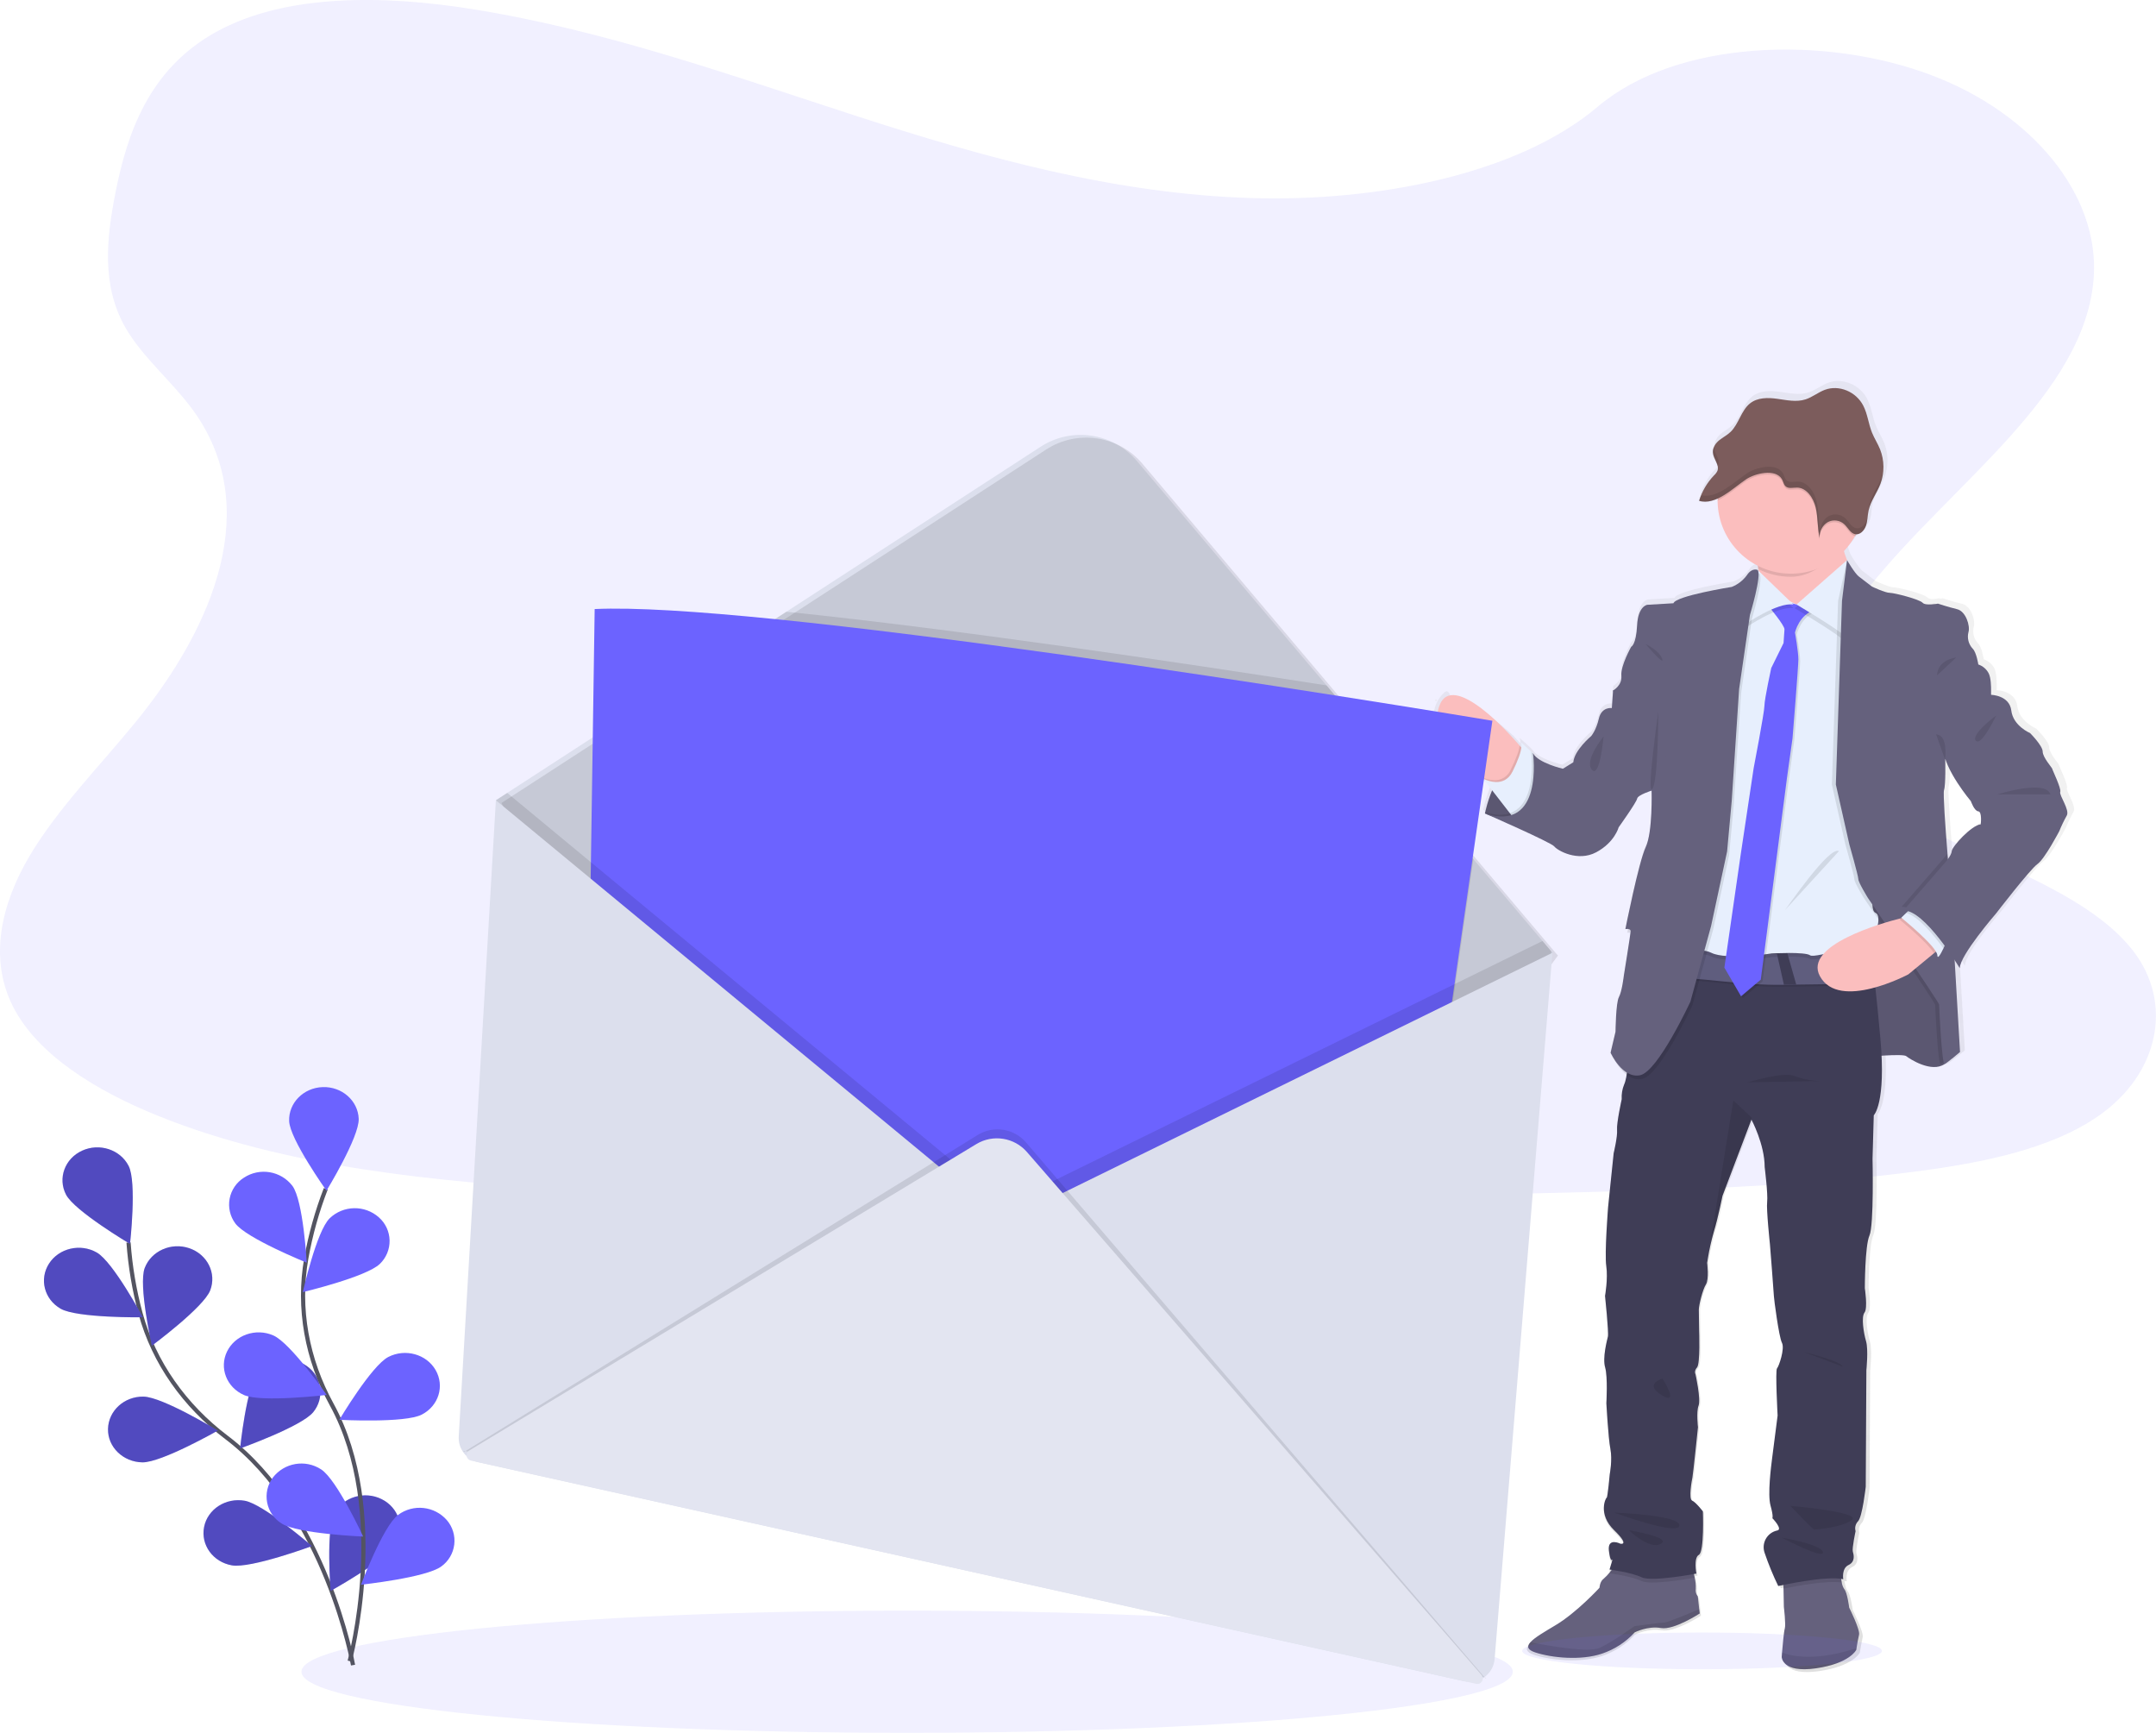
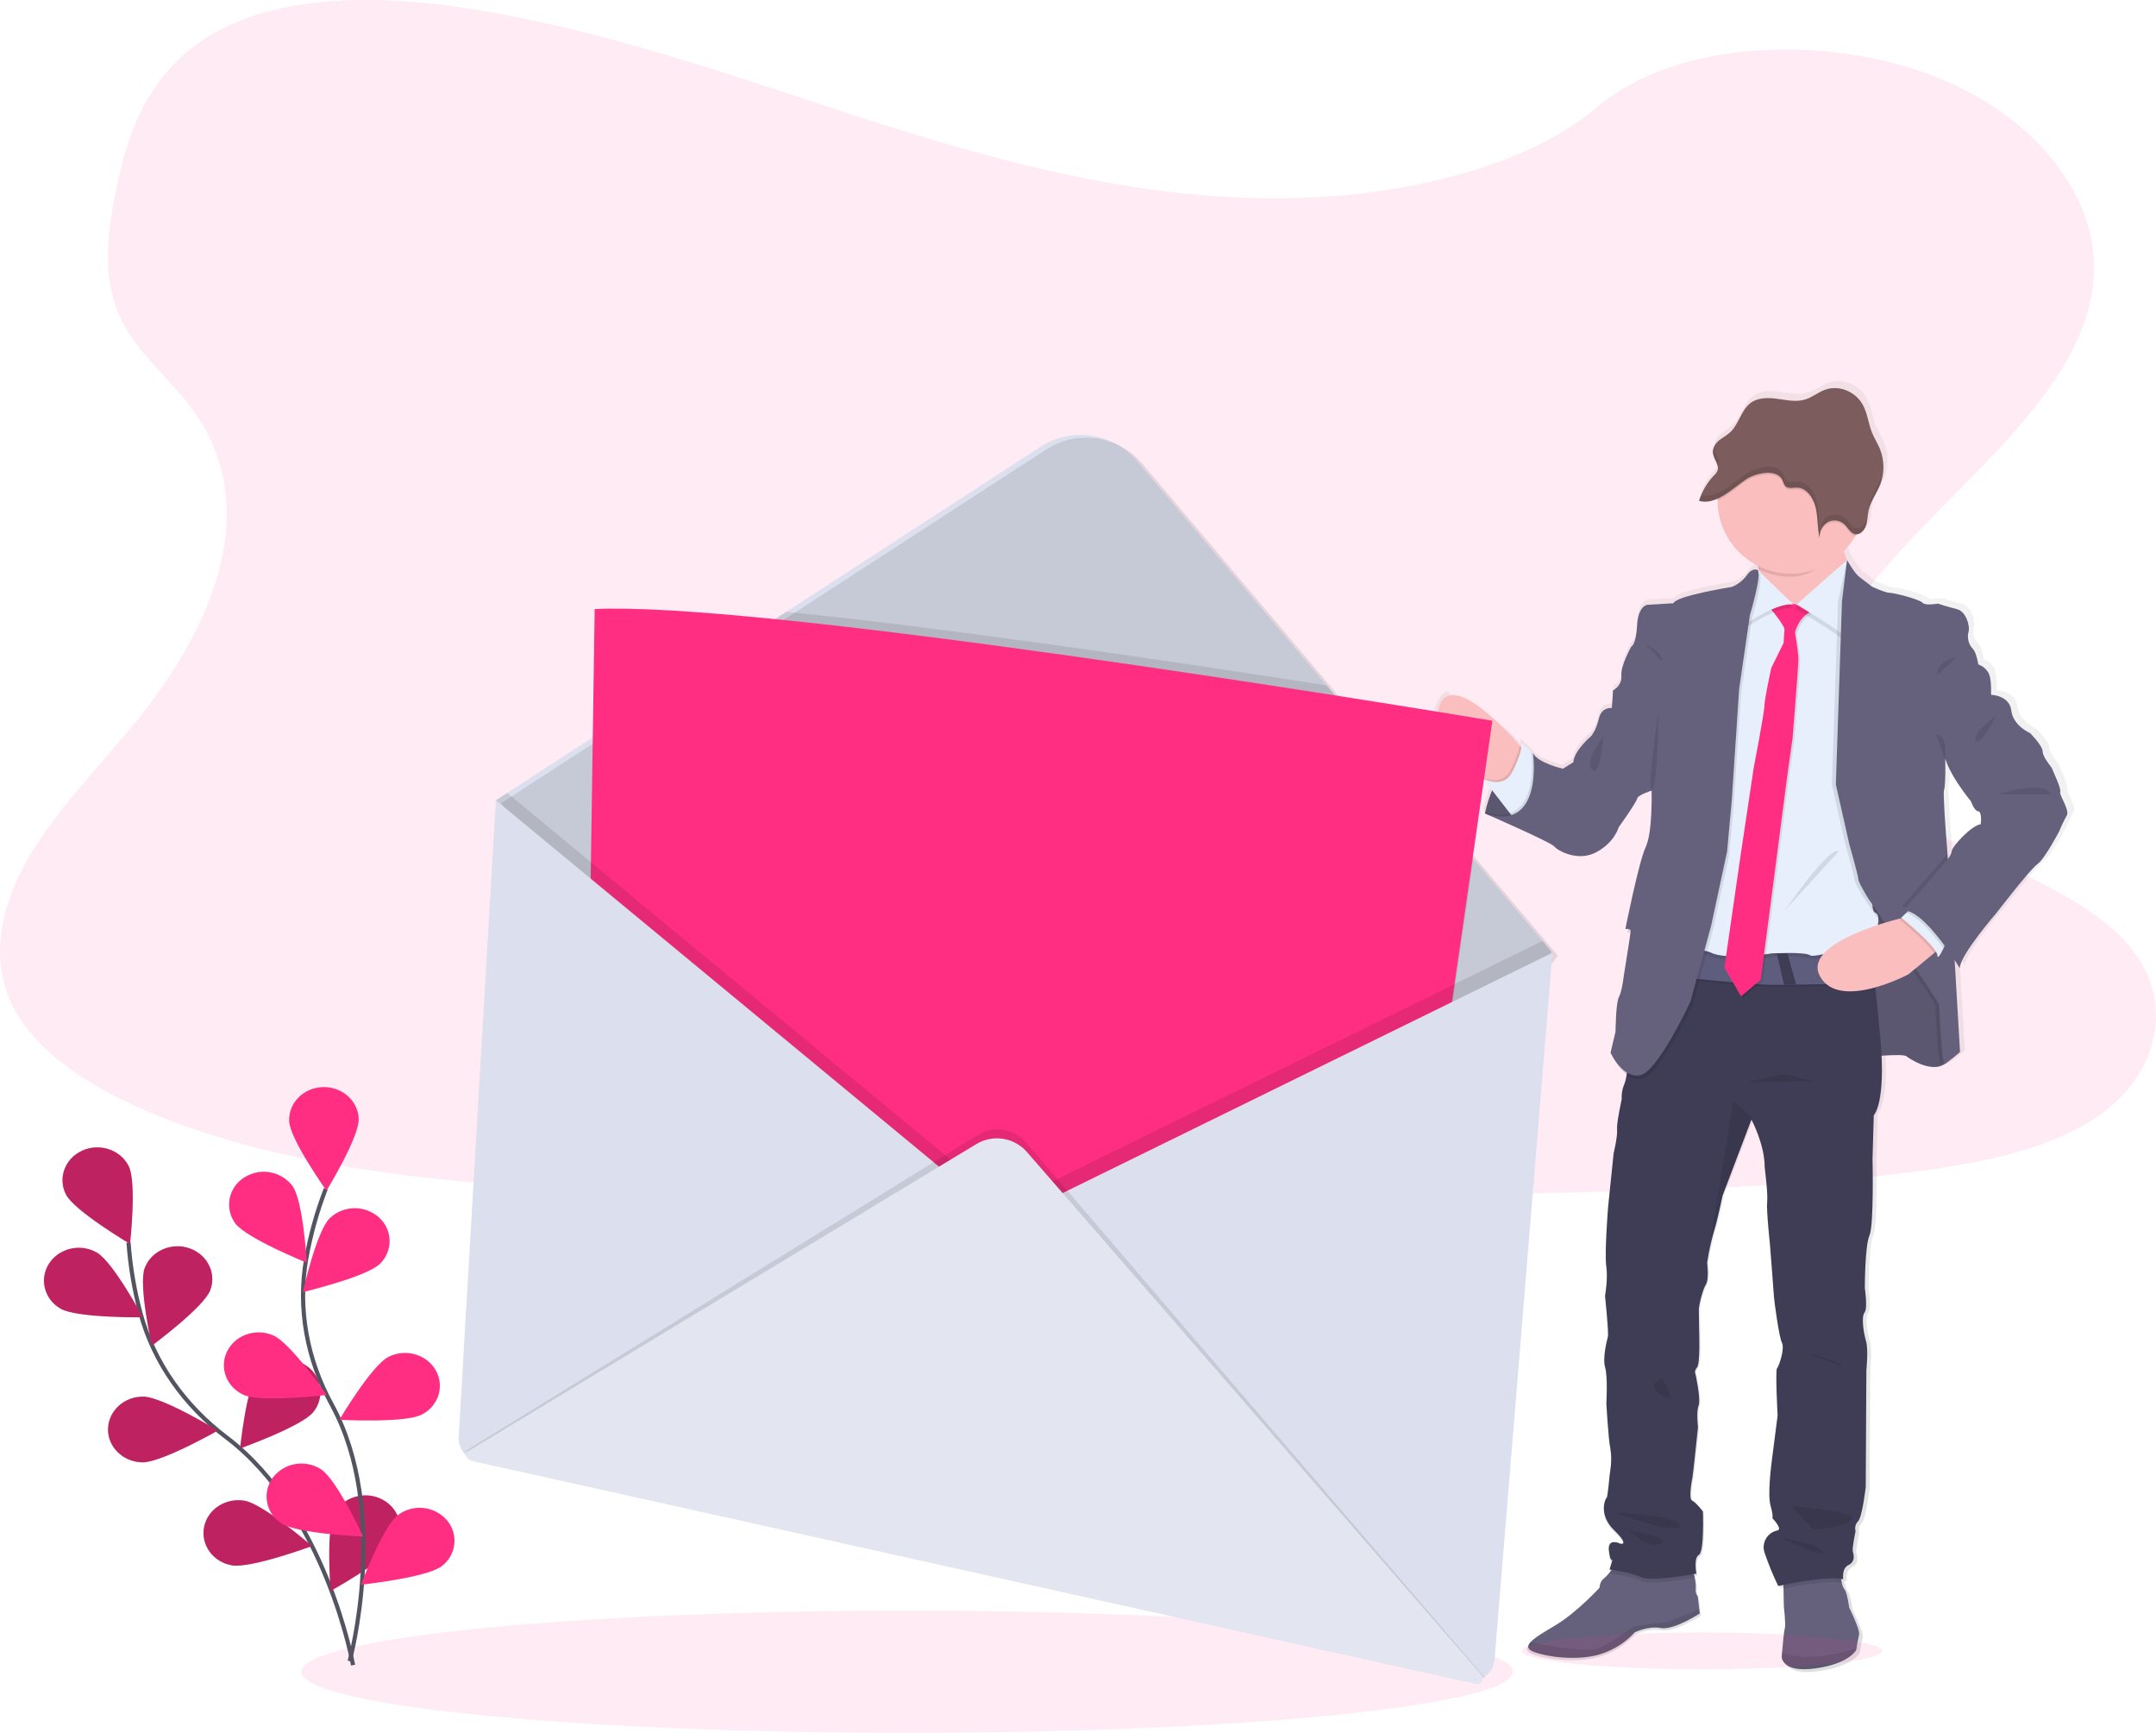
<svg xmlns="http://www.w3.org/2000/svg" id="94c1f45f-2d92-458e-bbfe-f6c69da92e14" data-name="Layer 1" width="1034.95" height="831.61" viewBox="0 0 1034.95 831.61">
  <defs>
    <linearGradient id="eb1b6581-0e6c-46f0-8ed9-49203ffc7122" x1="924.49" y1="836.62" x2="924.49" y2="217.05" gradientUnits="userSpaceOnUse">
      <stop offset="0" stop-color="gray" stop-opacity="0.25" />
      <stop offset="0.54" stop-color="gray" stop-opacity="0.12" />
      <stop offset="1" stop-color="gray" stop-opacity="0.1" />
    </linearGradient>
  </defs>
-   <path d="M683.84,129.27C617.49,127.36,554.3,109.52,494,90S373.84,48.89,309.08,38.55c-41.65-6.65-89.28-7.59-122.84,11C153.94,67.44,143.51,98.33,137.9,127c-4.23,21.56-6.71,44.26,4.86,64.44,8,14,22.29,25.79,32.15,39.21,34.3,46.71,10.06,104.3-27.12,149.9-17.44,21.39-37.67,41.8-51.13,64.57S77,494,88.75,517.2c11.67,23,39.48,40.31,69.61,52.48,61.19,24.7,133.3,31.77,203.61,35.78,155.64,8.86,312.12,5,468.18,1.18,57.75-1.42,115.76-2.86,172.58-10.3,31.55-4.13,64.12-10.68,87-26.5,29.08-20.08,36.28-54.09,16.8-79.27-32.68-42.24-123-52.73-145.89-98.06-12.58-24.95.34-52.75,18.61-75.89,39.2-49.64,104.91-93.19,108.37-149.93,2.37-39-29.21-78-78.05-96.44-51.19-19.33-122.18-16.9-160,15.1C810.76,118.29,742.42,131,683.84,129.27Z" transform="translate(-82.53 -34.2)" fill="#6c63ff" opacity="0.1" />
-   <ellipse cx="435.45" cy="802.29" rx="290.75" ry="29.32" fill="#6c63ff" opacity="0.1" />
+   <path d="M683.84,129.27C617.49,127.36,554.3,109.52,494,90S373.84,48.89,309.08,38.55c-41.65-6.65-89.28-7.59-122.84,11C153.94,67.44,143.51,98.33,137.9,127c-4.23,21.56-6.71,44.26,4.86,64.44,8,14,22.29,25.79,32.15,39.21,34.3,46.71,10.06,104.3-27.12,149.9-17.44,21.39-37.67,41.8-51.13,64.57S77,494,88.75,517.2c11.67,23,39.48,40.31,69.61,52.48,61.19,24.7,133.3,31.77,203.61,35.78,155.64,8.86,312.12,5,468.18,1.18,57.75-1.42,115.76-2.86,172.58-10.3,31.55-4.13,64.12-10.68,87-26.5,29.08-20.08,36.28-54.09,16.8-79.27-32.68-42.24-123-52.73-145.89-98.06-12.58-24.95.34-52.75,18.61-75.89,39.2-49.64,104.91-93.19,108.37-149.93,2.37-39-29.21-78-78.05-96.44-51.19-19.33-122.18-16.9-160,15.1C810.76,118.29,742.42,131,683.84,129.27Z" transform="translate(-82.53 -34.2)" fill="#ff2e82" opacity="0.1" />
+   <ellipse cx="435.45" cy="802.29" rx="290.75" ry="29.32" fill="#ff2e82" opacity="0.1" />
  <path d="M252,833.31S239.1,760.22,191.22,724c-20.09-15.2-34.79-35.87-41.21-59.41a179.25,179.25,0,0,1-5.78-34.1" transform="translate(-82.53 -34.2)" fill="none" stroke="#535461" stroke-miterlimit="10" stroke-width="2" />
-   <path d="M114.21,607.49c4,7.83,30.73,23.68,30.73,23.68s3.36-29.61-.67-37.45-14-11.11-22.32-7.31S110.18,599.65,114.21,607.49Z" transform="translate(-82.53 -34.2)" fill="#6c63ff" />
-   <path d="M111.66,662.28c7.9,4.51,39.44,4.11,39.44,4.11S136.87,639.81,129,635.3s-18.16-2.13-22.94,5.32S103.77,657.77,111.66,662.28Z" transform="translate(-82.53 -34.2)" fill="#6c63ff" />
-   <path d="M150.87,736c9.22.13,36.23-15.25,36.23-15.25s-26.49-16.16-35.72-16.3-16.82,6.82-17,15.53S141.64,735.84,150.87,736Z" transform="translate(-82.53 -34.2)" fill="#6c63ff" />
-   <path d="M193.83,785.43c9.06,1.61,38.44-9.25,38.44-9.25S209.05,756,200,754.42s-17.8,4-19.5,12.6S184.76,783.83,193.83,785.43Z" transform="translate(-82.53 -34.2)" fill="#6c63ff" />
-   <path d="M183.44,653.45c-3.15,8.19-28,26.55-28,26.55s-6.58-29.12-3.43-37.31,12.74-12.42,21.41-9.45S186.59,645.27,183.44,653.45Z" transform="translate(-82.53 -34.2)" fill="#6c63ff" />
-   <path d="M232.91,711.89c-5.6,6.93-35.12,17.43-35.12,17.43s3-29.65,8.56-36.57a17.38,17.38,0,0,1,23.42-3A15.2,15.2,0,0,1,232.91,711.89Z" transform="translate(-82.53 -34.2)" fill="#6c63ff" />
-   <path d="M272.73,774.92c-4.28,7.72-31.49,22.78-31.49,22.78s-2.39-29.69,1.89-37.41,14.37-10.7,22.55-6.66S277,767.2,272.73,774.92Z" transform="translate(-82.53 -34.2)" fill="#6c63ff" />
+   <path d="M114.21,607.49c4,7.83,30.73,23.68,30.73,23.68s3.36-29.61-.67-37.45-14-11.11-22.32-7.31S110.18,599.65,114.21,607.49Z" transform="translate(-82.53 -34.2)" fill="#ff2e82" />
+   <path d="M111.66,662.28c7.9,4.51,39.44,4.11,39.44,4.11S136.87,639.81,129,635.3s-18.16-2.13-22.94,5.32S103.77,657.77,111.66,662.28Z" transform="translate(-82.53 -34.2)" fill="#ff2e82" />
+   <path d="M150.87,736c9.22.13,36.23-15.25,36.23-15.25s-26.49-16.16-35.72-16.3-16.82,6.82-17,15.53S141.64,735.84,150.87,736Z" transform="translate(-82.53 -34.2)" fill="#ff2e82" />
+   <path d="M193.83,785.43c9.06,1.61,38.44-9.25,38.44-9.25S209.05,756,200,754.42s-17.8,4-19.5,12.6S184.76,783.83,193.83,785.43Z" transform="translate(-82.53 -34.2)" fill="#ff2e82" />
+   <path d="M183.44,653.45c-3.15,8.19-28,26.55-28,26.55s-6.58-29.12-3.43-37.31,12.74-12.42,21.41-9.45S186.59,645.27,183.44,653.45Z" transform="translate(-82.53 -34.2)" fill="#ff2e82" />
+   <path d="M232.91,711.89c-5.6,6.93-35.12,17.43-35.12,17.43s3-29.65,8.56-36.57a17.38,17.38,0,0,1,23.42-3A15.2,15.2,0,0,1,232.91,711.89Z" transform="translate(-82.53 -34.2)" fill="#ff2e82" />
+   <path d="M272.73,774.92c-4.28,7.72-31.49,22.78-31.49,22.78s-2.39-29.69,1.89-37.41,14.37-10.7,22.55-6.66S277,767.2,272.73,774.92Z" transform="translate(-82.53 -34.2)" fill="#ff2e82" />
  <path d="M114.21,607.49c4,7.83,30.73,23.68,30.73,23.68s3.36-29.61-.67-37.45-14-11.11-22.32-7.31S110.18,599.65,114.21,607.49Z" transform="translate(-82.53 -34.2)" opacity="0.25" />
  <path d="M111.66,662.28c7.9,4.51,39.44,4.11,39.44,4.11S136.87,639.81,129,635.3s-18.16-2.13-22.94,5.32S103.77,657.77,111.66,662.28Z" transform="translate(-82.53 -34.2)" opacity="0.25" />
  <path d="M150.87,736c9.22.13,36.23-15.25,36.23-15.25s-26.49-16.16-35.72-16.3-16.82,6.82-17,15.53S141.64,735.84,150.87,736Z" transform="translate(-82.53 -34.2)" opacity="0.25" />
  <path d="M193.83,785.43c9.06,1.61,38.44-9.25,38.44-9.25S209.05,756,200,754.42s-17.8,4-19.5,12.6S184.76,783.83,193.83,785.43Z" transform="translate(-82.53 -34.2)" opacity="0.25" />
  <path d="M183.44,653.45c-3.15,8.19-28,26.55-28,26.55s-6.58-29.12-3.43-37.31,12.74-12.42,21.41-9.45S186.59,645.27,183.44,653.45Z" transform="translate(-82.53 -34.2)" opacity="0.25" />
  <path d="M232.91,711.89c-5.6,6.93-35.12,17.43-35.12,17.43s3-29.65,8.56-36.57a17.38,17.38,0,0,1,23.42-3A15.2,15.2,0,0,1,232.91,711.89Z" transform="translate(-82.53 -34.2)" opacity="0.25" />
  <path d="M272.73,774.92c-4.28,7.72-31.49,22.78-31.49,22.78s-2.39-29.69,1.89-37.41,14.37-10.7,22.55-6.66S277,767.2,272.73,774.92Z" transform="translate(-82.53 -34.2)" opacity="0.25" />
  <path d="M250.38,831.39s19.57-71.76-8.65-123.2c-11.84-21.58-16.41-46.1-12.17-70.08a180,180,0,0,1,9.35-33.38" transform="translate(-82.53 -34.2)" fill="none" stroke="#535461" stroke-miterlimit="10" stroke-width="2" />
-   <path d="M221.33,572.22c.32,8.7,17.93,33.41,17.93,33.41s15.78-25.79,15.46-34.5-8.05-15.52-17.27-15.22S221,563.51,221.33,572.22Z" transform="translate(-82.53 -34.2)" fill="#6c63ff" />
-   <path d="M195.49,621.34c5.28,7.14,34.28,18.84,34.28,18.84s-1.6-29.74-6.88-36.89a17.35,17.35,0,0,0-23.26-3.91A15.23,15.23,0,0,0,195.49,621.34Z" transform="translate(-82.53 -34.2)" fill="#6c63ff" />
-   <path d="M199.69,703.71c8.38,3.65,39.68-.07,39.68-.07s-17.29-24.92-25.67-28.57-18.3-.2-22.17,7.71S191.32,700.06,199.69,703.71Z" transform="translate(-82.53 -34.2)" fill="#6c63ff" />
-   <path d="M217.74,765.36c7.61,4.94,39.12,6.25,39.12,6.25s-12.58-27.31-20.18-32.24a17.33,17.33,0,0,0-23.23,4A15.23,15.23,0,0,0,217.74,765.36Z" transform="translate(-82.53 -34.2)" fill="#6c63ff" />
-   <path d="M264.9,640.73c-6.4,6.28-37,13.57-37,13.57s6.49-29.15,12.88-35.43a17.42,17.42,0,0,1,23.63-.44A15.16,15.16,0,0,1,264.9,640.73Z" transform="translate(-82.53 -34.2)" fill="#6c63ff" />
-   <path d="M285,713.08c-8.09,4.19-39.58,2.5-39.58,2.5s15.43-26,23.52-30.16,18.25-1.39,22.68,6.25S293.13,708.89,285,713.08Z" transform="translate(-82.53 -34.2)" fill="#6c63ff" />
-   <path d="M294.39,785.94c-7.23,5.42-38.57,8.78-38.57,8.78s10.56-28.07,17.79-33.49a17.38,17.38,0,0,1,23.47,2.55A15.19,15.19,0,0,1,294.39,785.94Z" transform="translate(-82.53 -34.2)" fill="#6c63ff" />
+   <path d="M221.33,572.22c.32,8.7,17.93,33.41,17.93,33.41s15.78-25.79,15.46-34.5-8.05-15.52-17.27-15.22S221,563.51,221.33,572.22Z" transform="translate(-82.53 -34.2)" fill="#ff2e82" />
+   <path d="M195.49,621.34c5.28,7.14,34.28,18.84,34.28,18.84s-1.6-29.74-6.88-36.89a17.35,17.35,0,0,0-23.26-3.91A15.23,15.23,0,0,0,195.49,621.34Z" transform="translate(-82.53 -34.2)" fill="#ff2e82" />
+   <path d="M199.69,703.71c8.38,3.65,39.68-.07,39.68-.07s-17.29-24.92-25.67-28.57-18.3-.2-22.17,7.71S191.32,700.06,199.69,703.71Z" transform="translate(-82.53 -34.2)" fill="#ff2e82" />
+   <path d="M217.74,765.36c7.61,4.94,39.12,6.25,39.12,6.25s-12.58-27.31-20.18-32.24a17.33,17.33,0,0,0-23.23,4A15.23,15.23,0,0,0,217.74,765.36Z" transform="translate(-82.53 -34.2)" fill="#ff2e82" />
+   <path d="M264.9,640.73c-6.4,6.28-37,13.57-37,13.57s6.49-29.15,12.88-35.43a17.42,17.42,0,0,1,23.63-.44A15.16,15.16,0,0,1,264.9,640.73Z" transform="translate(-82.53 -34.2)" fill="#ff2e82" />
+   <path d="M285,713.08c-8.09,4.19-39.58,2.5-39.58,2.5s15.43-26,23.52-30.16,18.25-1.39,22.68,6.25S293.13,708.89,285,713.08Z" transform="translate(-82.53 -34.2)" fill="#ff2e82" />
+   <path d="M294.39,785.94c-7.23,5.42-38.57,8.78-38.57,8.78s10.56-28.07,17.79-33.49a17.38,17.38,0,0,1,23.47,2.55A15.19,15.19,0,0,1,294.39,785.94Z" transform="translate(-82.53 -34.2)" fill="#ff2e82" />
  <path d="M1074.74,412.36c.6-1.64-3.9-10.73-3.9-11.18s-4.65-5.52-4.65-8.35-6.16-8.94-6.16-8.94-8.25-3.43-9.15-10.88-9.89-7.61-9.91-7.61h0s0-.68.06-1.71c0-2.32-.07-6.46-1.11-8.72a8.85,8.85,0,0,0-5.11-4.33s-.9-5.81-2.7-7.6A8.56,8.56,0,0,1,1030,335c.9-2.83-1.2-10-5.56-11s-9.3-2.68-9.3-2.68-.49.09-1.2.19l-.6-.19a26.78,26.78,0,0,1-3.16.39,3.85,3.85,0,0,1-2.54-.84c-1.51-1.64-13.67-4.77-15.92-4.77s-8.71-3-8.71-3l-6.44-4.92c-1.81-1.38-5.16-7-5.65-7.79l-.06-.11h0l0,0a27,27,0,0,1-1.36-3.92v0a35.44,35.44,0,0,0,5.58-7.67c.16-.29.3-.59.44-.88a3.59,3.59,0,0,0,1-.16c.13,0,.26-.1.39-.15a6.55,6.55,0,0,0,3.19-3.81h0c.11-.32.21-.65.29-1,0-.11,0-.23.07-.34s.1-.45.14-.68.05-.26.07-.38.07-.45.1-.68,0-.25,0-.37c0-.29.07-.57.11-.85h0a30.28,30.28,0,0,1,.47-3.15s0,0,0,0h0c.9-4,3.33-7.46,5.06-11.2h0c.25-.53.48-1.08.69-1.63s.42-1.2.59-1.81l.15-.56c.11-.44.21-.89.3-1.34,0-.2.08-.4.11-.6.1-.62.19-1.24.24-1.87A23.18,23.18,0,0,0,987,246.72c-1.13-2.8-2.8-5.32-3.94-8.12-1.73-4.24-2.18-9-4.29-13.08-3.53-6.78-11.85-10.17-18.69-7.62-3.27,1.21-6.1,3.57-9.41,4.63-4.44,1.41-9.18.35-13.77-.29s-9.67-.69-13.36,2.31c-4.25,3.45-5.42,9.94-9.41,13.73-1.67,1.59-3.76,2.61-5.53,4.08a9,9,0,0,0-2.77,3.79c0,.11-.07.21-.1.32s-.07.25-.1.38-.06.3-.08.45,0,.21,0,.31a5.33,5.33,0,0,0,0,.8h0a6.54,6.54,0,0,0,.13.75c0,.07,0,.14,0,.21s.12.41.19.62a.56.56,0,0,0,0,.12c.08.23.17.45.26.68l.15.34.12.28a17.38,17.38,0,0,1,1.39,3.46,3.91,3.91,0,0,1-.13,2.29,7,7,0,0,1-1.67,2.18,31,31,0,0,0-6.77,10.85c-.17.46-.34.92-.49,1.4v0l.21.05a8.52,8.52,0,0,0,1.31.29c.25,0,.5.06.76.08a11.75,11.75,0,0,0,3.06-.24c.25-.05.51-.11.76-.18a18.87,18.87,0,0,0,3-1.11c0,.3,0,.61,0,.91s0,.34,0,.51a35.47,35.47,0,0,0,19.69,31.71c0,.32.09.65.13,1s.07.54.1.81l-.4-.39s-2.71-1.34-5.26,2.53-7.35,5.67-7.35,5.67-27.32,4.32-28.37,7.9l-12.76.74s-4.51.6-5,10-2.85,10.29-2.85,10.29-5.25,9.24-4.8,14-4,7.16-4,7.16l-.6,8.49s-5-.74-6.31,5.07-3.75,8.5-3.75,8.5-8.26,6.86-8.71,12.67l-5.1,3.13s-11.86-2.68-14.56-7.45l-.83-.78a.75.75,0,0,1-.07-.12.28.28,0,0,0,0,.06c-1.78-1.68-5.54-5.18-5-4.38a3.64,3.64,0,0,1,.24,2.4l-.88-1-2.36-2.62s-19.17-18-30.43-19.38h0c-.15-.29-.87-3.12-2.79-1.35a15.65,15.65,0,0,0-.11,23l17.95,16.77.46.34,3.86,5c-.65,1.56-1.2,3.07-1.65,4.45,0,0,0,.09-.05.13-.09.3-.19.58-.28.86l-.09.3c-.08.28-.17.56-.25.82s-.09.33-.14.49,0,.19-.08.28c-.42,1.5-.7,2.65-.84,3.29l-1-.31,1,.42c0,.05,0,.11,0,.16l-.06.31.92.4c5.26,2.29,31.51,13.8,32.86,15.55,1.5,1.93,11.4,7.6,20.41,2.83s11-12.08,11-12.08,8.7-12.07,9-13.86,7.06-3.88,7.06-3.88.6,20-2.85,27.28-9.91,39.66-9.91,39.66a4.76,4.76,0,0,1,1.28-.08c-.24,1.17-.38,1.87-.38,1.87a4.46,4.46,0,0,1,1.59,0c-.48,3.68-3.24,20.76-3.24,20.76s-.9,7.75-2.4,10.43-1.65,16.7-1.65,16.7l-2.4,10.13a19.57,19.57,0,0,0,.91,1.75v0s2.58,5.72,6.91,8.93a18.3,18.3,0,0,1-1.21,4.64,16.07,16.07,0,0,0-1.2,7.15s-2.55,11.48-2.25,14.76-1.65,11.33-1.65,11.33L854.54,613s-1.8,22.51-.9,28.63-.61,14.45-.61,14.45,1.8,17.74,1.35,19.68-2.7,10.28-1.35,14.91.61,17.29.61,17.29.9,16.69,1.94,22.06-.3,12.23-.3,12.23-1,11.47-1.5,11.47-4.35,7.9,3.6,15.66,3,6.55,3,6.55-6.3-3.13-5.56,3.28c.72,6.1,1.71,4.51,1.8,4.34l-1.5,4.9,1,.15-.87,1a23.29,23.29,0,0,1-3,3.14c-1.81,1.34-2,4.32-2,4.32s-11.1,12.08-21.46,18.19c-5.45,3.22-10.15,5.94-12.2,8.19-1.85,2-1.55,3.66,2.29,4.93,8.11,2.68,22.36,4,32.57.6a38.06,38.06,0,0,0,15.91-10.29s6.46-3.28,12.77-2.09,18.91-7,18.91-7l-.23-2.12-.67-6.09a4.79,4.79,0,0,1-1.05-3.72,19.31,19.31,0,0,0-.53-5.36c-.1-.59-.22-1.18-.33-1.73l1.15-.21s-1.49-7.61,1.21-9.1,1.94-21,1.94-21-3.44-4.47-5.25-5.21-.15-10,.16-11.19,2.7-24.3,2.7-24.3-.9-7.3.3-10.43S897,694,897,694s-.9-1.49.76-3.28,1-17.74,1-17.74-.14-8.05-.14-10.14,1.8-9.69,3.45-12.22.6-10.44.6-10.44v0l.09-.59c0-.23.08-.51.14-.85l.13-.79A112.6,112.6,0,0,1,906,624.94c2-6.26,4.2-17.29,4.2-17.29l14-36.4.16-.43s6.45,11.93,6.45,23c0,0,1.65,13.27,1.2,16.85S933.34,631,933.34,631s1.95,24.15,1.95,25.2,2.4,19.68,3.91,22.51-1.51,11.48-2.41,12.37.3,22.81.3,22.81-2.25,17.29-2.7,20.87-2.25,17.3-.75,22.66.9,6.11.9,6.11,5.41,5.52,2.25,6a8.25,8.25,0,0,0-6,10.87,139.25,139.25,0,0,0,6.61,16s.93-.21,2.48-.52l0,1.77.18,8.88s1,8.5.45,10.44c-.44,1.42-1,8.1-1.33,11.59-.11,1.27-.17,2.12-.17,2.12s0,7.9,16.66,5.52,19.66-8.94,19.66-8.94,0-.31.12-.82c.25-1.51.79-4.71,1.23-6.49.6-2.39-4.8-13.12-4.8-13.12s-.9-7.3-2.41-8.94a7.92,7.92,0,0,1-1.2-3.13c-.14-.6-.26-1.23-.36-1.84a11,11,0,0,1,1.11.2s-.9-5.22,2.56-6.86,2.55-5.06,2.1-6.56,1.35-9.84,1.35-9.84a4.85,4.85,0,0,1,1.2-4.76c2.11-2.1,3.75-16.7,3.75-16.7l.3-56.35s1.06-10-.14-14-2.41-11.77-.76-13.86.15-11.77.15-11.77,0-20.43,2.26-25.49,1.5-37.12,1.5-37.12l.59-21s4.91-4.64,3.75-28.83c5.23-.33,11.13-.52,12,.2,1.65,1.35,12.31,8.2,18.61,3.88,1.35-.6,7.5-5.81,7.5-5.81l-2.64-44.7c1.65,2.49,2.65,4.15,2.65,4.15,0-6.26,17.71-26.54,17.71-26.54s16.51-21.31,20.11-23.85,10.66-15.95,10.66-15.95a64.65,64.65,0,0,1,3.61-7.45C1079.55,421.16,1074.14,414,1074.74,412.36ZM1036,428c-4.5.45-14,10.74-14.11,13-.07,1.18-1.07,2.76-2,4-.07-.9-.15-1.82-.22-2.75-1.06-13.17-2.21-29.22-1.69-30.78.91-2.68.6-14.75.6-14.75l0,0,.16-.23c3,9.35,12.43,20.38,12.43,20.38s1.65,4.77,3.6,4.92S1036,428,1036,428Z" transform="translate(-82.53 -34.2)" fill="url(#eb1b6581-0e6c-46f0-8ed9-49203ffc7122)" />
  <path d="M795.34,424.61s5.47-28.7,23.08-28.85l12.87,26.48-8.58,5.92S804.07,428.75,795.34,424.61Z" transform="translate(-82.53 -34.2)" fill="#65617d" />
  <path d="M831.29,422.24l-8.58,5.92s-13.12.42-22.5-1.89a26.92,26.92,0,0,1-4.87-1.66s0-.16.1-.46c0,0,0-.07,0-.11a64.76,64.76,0,0,1,3.33-10.54c.55-1.29,1.16-2.62,1.82-3.95,2.58-5,6.2-9.82,11.16-12.23a15.17,15.17,0,0,1,5.87-1.53l.52,0h.26l.28.59,4.35,8.94Z" transform="translate(-82.53 -34.2)" opacity="0.1" />
  <path d="M977.45,541.48s18.5-1.77,20.12-.44,12.13,8.13,18.35,3.84,2.07-19.23,2.07-19.82-.59-21.75-.59-21.75l-11.1-14.94-13.9-26.18L964,459.37l.74,41.58-.15,21.3Z" transform="translate(-82.53 -34.2)" fill="#65617d" />
  <path d="M977.45,541.48s18.5-1.77,20.12-.44,12.13,8.13,18.35,3.84,2.07-19.23,2.07-19.82-.59-21.75-.59-21.75l-11.1-14.94-13.9-26.18L964,459.37l.74,41.58-.15,21.3Z" transform="translate(-82.53 -34.2)" opacity="0.1" />
  <path d="M814.72,395s-1.48,18.05-12.72,18.34c0,0-3.19-1.92-7.48-5.12-9.88-7.39-25.55-21.6-21.22-34.82,6.21-18.93,36.39,16,36.39,16L812,392Z" transform="translate(-82.53 -34.2)" fill="#fbbebe" />
  <path d="M814.72,395s-1.48,18.05-12.72,18.34c0,0-3.19-1.92-7.48-5.12l-.95-1.23a14.79,14.79,0,0,0,6.16,1.66,8.33,8.33,0,0,0,8-5.07,63.51,63.51,0,0,0,3.11-7.16A20.87,20.87,0,0,0,812,392Z" transform="translate(-82.53 -34.2)" opacity="0.1" />
  <path d="M809.84,427.72l-2.53-3.26-8.52-11-4.34-5.61a14.62,14.62,0,0,0,6.16,1.66c2.83.07,6-1,8-5.06a64.62,64.62,0,0,0,3.11-7.17c1.4-4,1.38-6,.88-6.73s3.14,2.68,4.89,4.34l.06.06.82.77.3.6,4.29,8.57s0,.12,0,.36C823.38,408,824.83,425.27,809.84,427.72Z" transform="translate(-82.53 -34.2)" fill="#e7effd" />
  <path d="M898.46,808.51s-12.43,8.14-18.64,7-12.58,2.08-12.58,2.08a37.48,37.48,0,0,1-15.69,10.21c-10,3.4-24.1,2.06-32.09-.6-3.78-1.26-4.09-2.88-2.27-4.89,2-2.24,6.66-4.93,12-8.13,10.21-6.06,21.15-18,21.15-18s.15-3,1.93-4.28a23.06,23.06,0,0,0,3-3.12c1.59-1.88,3.08-3.84,3.08-3.84L894.91,786s.62,2.63,1.11,5.32a19.27,19.27,0,0,1,.51,5.33,4.82,4.82,0,0,0,1,3.69l.66,6Z" transform="translate(-82.53 -34.2)" fill="#65617d" />
  <path d="M974.94,818.72c-.44,1.77-1,4.94-1.21,6.43l-.13.82s-3,6.51-19.37,8.88-16.42-5.48-16.42-5.48.06-.84.16-2.11c.29-3.46.88-10.09,1.32-11.5.58-1.92-.45-10.36-.45-10.36l-.17-8.81-.13-6.12,27.23-2.82a49.4,49.4,0,0,0,.88,6.06,7.75,7.75,0,0,0,1.19,3.11c1.48,1.63,2.36,8.88,2.36,8.88S975.53,816.35,974.94,818.72Z" transform="translate(-82.53 -34.2)" fill="#65617d" />
  <path d="M894.91,786s.62,2.63,1.11,5.32c-3.95.73-21.21,3.72-25.52,1.63-4.89-2.37-15.39-3.7-15.39-3.7l.17-.6c1.59-1.88,3.08-3.84,3.08-3.84Z" transform="translate(-82.53 -34.2)" opacity="0.1" />
  <path d="M966.65,793.71c-6.9-1.17-22,1.66-28,2.88l-.13-6.12,27.23-2.82A49.4,49.4,0,0,0,966.65,793.71Z" transform="translate(-82.53 -34.2)" opacity="0.1" />
  <path d="M982,569.44l-.59,20.86s.74,31.81-1.48,36.84-2.22,25.3-2.22,25.3,1.48,9.61-.15,11.68-.44,9.76.74,13.76.15,13.91.15,13.91l-.3,55.92s-1.62,14.49-3.7,16.57a4.85,4.85,0,0,0-1.18,4.73s-1.77,8.28-1.33,9.77,1.33,4.88-2.07,6.5-2.52,6.81-2.52,6.81c-8.13-1.93-31.21,3.26-31.21,3.26a138.84,138.84,0,0,1-6.51-15.84,8.19,8.19,0,0,1,5.92-10.79c3.1-.45-2.22-5.92-2.22-5.92s.59-.74-.89-6.06.29-19,.74-22.5,2.66-20.71,2.66-20.71-1.18-21.74-.29-22.63,3.84-9.47,2.37-12.28-3.86-21.3-3.86-22.34-1.91-25-1.91-25-1.78-16.72-1.33-20.27-1.19-16.71-1.19-16.71c0-11-6.36-22.79-6.36-22.79l-.16.43L909.4,608.06s-2.22,10.94-4.14,17.15a112.18,112.18,0,0,0-2.89,12.85l-.13.79c0,.33-.1.61-.13.83l-.09.6v0s1,7.84-.6,10.36-3.4,10.06-3.4,12.13.15,10.06.15,10.06.59,15.83-1,17.61-.75,3.25-.75,3.25,2.66,12,1.48,15.09-.29,10.35-.29,10.35-2.37,22.94-2.66,24.12-1.93,10.36-.15,11.1,5.17,5.17,5.17,5.17.75,19.39-1.92,20.86-1.19,9-1.19,9-21.44,4.14-26.32,1.77-15.39-3.7-15.39-3.7l1.47-4.86c-.09.17-1.07,1.75-1.77-4.31-.73-6.36,5.48-3.26,5.48-3.26s4.88,1.19-3-6.5-4-15.54-3.55-15.54,1.49-11.38,1.49-11.38,1.33-6.81.29-12.14-1.92-21.9-1.92-21.9.74-12.57-.59-17.15.88-12.88,1.33-14.8S853,656.13,853,656.13s1.48-8.28.59-14.34.89-28.41.89-28.41l2.66-25.74s1.92-8,1.63-11.25S861,561.75,861,561.75a16,16,0,0,1,1.18-7.1c1.48-3,2.07-12.72,2.07-12.72l14.21-32.55,7-28.7,93.93-.89s.35,2.49.92,7,1.37,11.21,2.26,19.48c.82,7.51,1.72,16.34,2.59,26.17C988,563.82,982,569.44,982,569.44Z" transform="translate(-82.53 -34.2)" fill="#3f3d56" />
  <path d="M973.31,310.4l-21.9,23.38s-28.1-11.25-25.14-15.09c1.14-1.49,1-6.19.3-11.37-1-8.2-3.26-17.63-3.26-17.63s49.11-8,45,.29c-1.51,3-1.25,6.56-.31,9.83A37,37,0,0,0,973.31,310.4Z" transform="translate(-82.53 -34.2)" fill="#fbbebe" />
  <path d="M968.28,290c-1.51,3-2.23,3.32-1.29,6.59C960.57,303.46,952.4,311,942.24,311a35.06,35.06,0,0,1-15.67-3.67c-1-8.2-3.26-17.63-3.26-17.63S972.42,281.7,968.28,290Z" transform="translate(-82.53 -34.2)" opacity="0.1" />
  <path d="M977.46,274.89a35.22,35.22,0,0,1-70.43,0c0-.17,0-.34,0-.5a35.21,35.21,0,0,1,70.42.5Z" transform="translate(-82.53 -34.2)" fill="#fbbebe" />
  <path d="M982.55,507.18c-4.66,0-20.19.17-37.55.44h-.21l-5.73.1h-.18c-20.58.33-40.87-3.69-49-2.93-17.3,1.62,6.22-16,6.22-16a144.78,144.78,0,0,0,39.43,4l5-.26c15.72-.89,31.53-2.37,39.79-4.85C980.87,492.26,981.66,498.91,982.55,507.18Z" transform="translate(-82.53 -34.2)" opacity="0.1" />
  <path d="M982.55,506.29c-4.66,0-20.19.17-37.55.44h-.21l-5.73.1h-.18c-20.58.33-40.87-3.69-49-2.93-17.3,1.63,6.22-16,6.22-16a144.78,144.78,0,0,0,39.43,4l5-.26c15.72-.89,31.53-2.37,39.79-4.84C980.87,491.38,981.66,498,982.55,506.29Z" transform="translate(-82.53 -34.2)" fill="#5f5d7e" />
  <path d="M932.78,320.16l-27.22,12.73-21,162.43s12.42-5.62,19.53-2.07,29,.3,29,.3,16-.89,18.35.89S981.6,487,981.6,487s5-11.24,1.18-13S984,454.79,984,454.79L981.6,337.62l-4.74-15.09-12.72-7.69-13,10.35-6.21.89Z" transform="translate(-82.53 -34.2)" opacity="0.1" />
  <path d="M932.78,318.39l-27.22,12.72-21,162.44s12.42-5.62,19.53-2.07,29,.29,29,.29,16-.88,18.35.89,30.18-7.4,30.18-7.4,5-11.24,1.18-13S984,453,984,453L981.6,335.84l-4.74-15.08-12.72-7.7-13,10.36-6.21.89Z" transform="translate(-82.53 -34.2)" fill="#e7effd" />
  <path d="M932.33,325.93s7.84,9.32,7.7,11.25-.45,6.51-.45,6.51l-5.92,12s-3.25,14.94-3.25,18.05-5.18,30-5.18,30L919,445.17l-7.84,54.3,8,13.75,9.46-8,12.58-96.76,2.66-19.08s2.81-34.32,2.81-37.87-1.62-12.87-1.62-12.87,1.92-8.88,9.91-11-.59-.45-.59-.45l-4.59-3.69-4,1.62S934.7,321.79,932.33,325.93Z" transform="translate(-82.53 -34.2)" opacity="0.1" />
-   <path d="M931.44,325.05s7.85,9.32,7.7,11.24-.45,6.51-.45,6.51l-5.91,12s-3.26,14.94-3.26,18.05-5.18,30-5.18,30l-6.21,41.42-7.84,54.3,8,13.76,9.47-8,12.57-96.75L943,388.51s2.81-34.32,2.81-37.87-1.62-12.87-1.62-12.87,1.92-8.88,9.91-10.95-.59-.44-.59-.44l-4.59-3.7-4,1.63S933.81,320.9,931.44,325.05Z" transform="translate(-82.53 -34.2)" fill="#6c63ff" />
+   <path d="M931.44,325.05s7.85,9.32,7.7,11.24-.45,6.51-.45,6.51l-5.91,12s-3.26,14.94-3.26,18.05-5.18,30-5.18,30l-6.21,41.42-7.84,54.3,8,13.76,9.47-8,12.57-96.75L943,388.51s2.81-34.32,2.81-37.87-1.62-12.87-1.62-12.87,1.92-8.88,9.91-10.95-.59-.44-.59-.44l-4.59-3.7-4,1.63S933.81,320.9,931.44,325.05Z" transform="translate(-82.53 -34.2)" fill="#ff2e82" />
  <path d="M926.27,309.51s-1.19.89-1.48,6.81-4.44,19.23-4.44,19.23,15.39-10.65,23.08-9.47Z" transform="translate(-82.53 -34.2)" opacity="0.1" />
  <path d="M926.27,307.74s-1.19.88-1.48,6.8-4.44,19.23-4.44,19.23,15.39-10.65,23.08-9.46Z" transform="translate(-82.53 -34.2)" fill="#e7effd" />
  <path d="M968.28,304.78,944,326.08s20.42,12.13,23.08,15.09,5.32-29,5.32-29Z" transform="translate(-82.53 -34.2)" opacity="0.1" />
  <path d="M969.17,303l-24.26,21.31S965.32,336.44,968,339.4s5.32-29,5.32-29Z" transform="translate(-82.53 -34.2)" fill="#e7effd" />
  <path d="M927.15,309.51s-2.66-1.33-5.17,2.52a16.8,16.8,0,0,1-7.25,5.62s-26.93,4.29-28,7.84l-12.58.74s-4.44.59-4.88,9.91-2.81,10.21-2.81,10.21-5.18,9.17-4.73,13.9-4,7.11-4,7.11l18.49,48.08s.6,19.82-2.81,27.07-9.76,39.35-9.76,39.35,2.66-.59,2.51,1.18S863,504.2,863,504.2s-.89,7.69-2.37,10.36S859,531.12,859,531.12l-2.36,10.06s5.62,12.58,14.2,10.8,24.11-35.35,24.11-35.35l9.92-36.25,7.69-35.8,2.22-24.26,3.55-53.7,5.18-35.51S929.23,312,927.15,309.51Z" transform="translate(-82.53 -34.2)" opacity="0.1" />
  <path d="M926.27,307.74s-2.67-1.33-5.18,2.51a16.71,16.71,0,0,1-7.25,5.62s-26.92,4.29-28,7.84l-12.58.74s-4.43.6-4.88,9.92-2.81,10.2-2.81,10.2-5.18,9.18-4.73,13.91-4,7.1-4,7.1l18.5,48.08s.59,19.82-2.81,27.07-9.77,39.36-9.77,39.36,2.66-.6,2.52,1.18-3.26,21.15-3.26,21.15-.89,7.7-2.37,10.36-1.62,16.57-1.62,16.57l-2.37,10.06s5.62,12.57,14.2,10.8S894,514.85,894,514.85l9.91-36.24,7.69-35.8,2.22-24.27,3.55-53.7,5.18-35.5S928.34,310.25,926.27,307.74Z" transform="translate(-82.53 -34.2)" fill="#65617d" />
  <path d="M831.29,422.24l-8.58,5.92s-13.12.42-22.5-1.89l-4.77-2.12-1-.42,1,.31c4.95,1.47,8.82,1.44,11.85.42,12.14-4.09,10.8-24.14,10.33-28.67,0-.46-.08-.75-.1-.86a.28.28,0,0,1,0-.06l.07.12a6.62,6.62,0,0,0,.56.78c.17.19.35.39.54.58h0l4.29,8.57s0,.12,0,.36Z" transform="translate(-82.53 -34.2)" opacity="0.1" />
  <path d="M861,364.4l-4.15,1.18-.59,8.43s-4.88-.74-6.21,5-3.7,8.44-3.7,8.44-8.14,6.8-8.58,12.57l-5,3.11s-11.69-2.67-14.35-7.4c0,0,5.33,38.17-23.08,28.85,0,0,31.81,13.9,33.29,15.83s11.24,7.54,20.12,2.81,10.8-12,10.8-12,8.58-12,8.87-13.76,7-3.85,7-3.85l12.72-30.77Z" transform="translate(-82.53 -34.2)" fill="#65617d" />
  <path d="M964.88,322.53,969.17,303s1.92,6.36,3.85,7.84l6.36,4.89s6.36,2.95,8.58,2.95,14.2,3.11,15.68,4.74,7.4.44,7.4.44,4.88,1.63,9.17,2.66,6.36,8.14,5.47,11a8.53,8.53,0,0,0,2.07,8c1.78,1.78,2.67,7.55,2.67,7.55a8.66,8.66,0,0,1,5,4.29c1.48,3.25,1,10.35,1,10.35l-22,31.07s.29,12-.59,14.65,3.1,47.93,3.1,47.93l4.59,77.81s-6.07,5.18-7.4,5.77-2.66-27.51-2.66-28.55-34.17-51.19-34.17-51.19-4.59-7.39-4.59-9-4.29-16.57-4.29-16.57l-6.51-28.85Z" transform="translate(-82.53 -34.2)" opacity="0.1" />
  <path d="M1038.31,366c0,1,0,1.7,0,1.7l-22,31,0,0s.3,12-.58,14.64c-.52,1.55.61,17.47,1.66,30.55.74,9.43,1.44,17.38,1.44,17.38l1.95,33,2.63,44.8s-6.06,5.18-7.39,5.77-2.66-27.51-2.66-28.55-34.18-51.18-34.18-51.18-4.59-7.41-4.59-9-4.29-16.57-4.29-16.57l-6.5-28.85,2.95-88.17L969.17,303s3.7,6.37,5.62,7.84l6.36,4.88s6.36,3,8.58,3,14.21,3.1,15.69,4.73,7.39.44,7.39.44,4.88,1.63,9.17,2.66,6.37,8.14,5.48,11a8.51,8.51,0,0,0,2.07,8c1.77,1.77,2.66,7.54,2.66,7.54a8.7,8.7,0,0,1,5,4.3C1038.25,359.54,1038.35,363.65,1038.31,366Z" transform="translate(-82.53 -34.2)" fill="#65617d" />
  <path d="M857.48,760.14c.73,0,31.8,1.18,31.21,6.21S857.48,760.14,857.48,760.14Z" transform="translate(-82.53 -34.2)" opacity="0.1" />
  <path d="M864.43,768.57s20.86,3.4,15.38,6.51S864.43,768.57,864.43,768.57Z" transform="translate(-82.53 -34.2)" opacity="0.1" />
  <path d="M942,756.88s34.62,3,29.44,6.81-17.46,4.43-18,4.58S942,756.88,942,756.88Z" transform="translate(-82.53 -34.2)" opacity="0.1" />
  <path d="M937.81,772.12s19.23,3.25,19.82,7S937.81,772.12,937.81,772.12Z" transform="translate(-82.53 -34.2)" opacity="0.1" />
  <path d="M948.46,683.06s17.6,4.14,18.64,7Z" transform="translate(-82.53 -34.2)" opacity="0.1" />
  <path d="M880.55,695.78s-9.17,2.66-.29,8S880.55,695.78,880.55,695.78Z" transform="translate(-82.53 -34.2)" opacity="0.1" />
  <path d="M921.24,553.61c1,0,17.16-5.32,22.78-3A37.49,37.49,0,0,0,956.59,553Z" transform="translate(-82.53 -34.2)" opacity="0.1" />
  <path d="M923.31,570.47l-.16,1.47L909.4,608.06s-2.22,10.94-4.14,17.15a112.18,112.18,0,0,0-2.89,12.85l12.21-75.72Z" transform="translate(-82.53 -34.2)" opacity="0.1" />
  <path d="M944.79,506.73l-5.73.1h-.18l-3.36-14.91,5-.27Z" transform="translate(-82.53 -34.2)" fill="#3f3d56" />
  <path d="M1014.59,488.67l-3.69,3-12.29,10.13s-33.29,17.76-42.46.89c-8.08-14.86,29.66-25.47,38.75-27.78,1.23-.31,1.93-.47,1.93-.47Z" transform="translate(-82.53 -34.2)" fill="#fbbebe" />
  <path d="M872.42,343.24s6.51,3,8,7.1S872.42,343.24,872.42,343.24Z" transform="translate(-82.53 -34.2)" opacity="0.1" />
  <path d="M852.3,387.62s-9.47,11.54-5.62,16S852.3,387.62,852.3,387.62Z" transform="translate(-82.53 -34.2)" opacity="0.1" />
  <path d="M1021.54,349.75s-8.88.89-9.17,8.58Z" transform="translate(-82.53 -34.2)" opacity="0.1" />
  <path d="M939.29,471.06c.88-.89,21.3-31.07,26-28.4Z" transform="translate(-82.53 -34.2)" opacity="0.1" />
  <path d="M977.46,274.89a35,35,0,0,1-4.17,16.62l-.26-.05c-2.23-.47-3.39-3.07-5.1-4.69a6.93,6.93,0,0,0-8-1.12,8.13,8.13,0,0,0-3.92,7.59c-1.13-4.74-.77-9.77-1.87-14.52s-4.41-9.55-8.95-9.63c-2,0-4.23.71-5.65-.75-.85-.88-1-2.27-1.66-3.35-3.24-5.24-13.11-2.59-17.14.1s-8.7,7-13.71,9.3a35.21,35.21,0,0,1,70.42.5Z" transform="translate(-82.53 -34.2)" opacity="0.1" />
  <path d="M937.89,264.11c.64,1.07.81,2.46,1.66,3.34,1.41,1.47,3.7.71,5.65.75,4.54.08,7.85,4.88,8.95,9.63s.74,9.78,1.87,14.52a8.11,8.11,0,0,1,3.93-7.59,6.93,6.93,0,0,1,8,1.12c1.71,1.62,2.87,4.22,5.1,4.69s4.38-1.67,5.19-4,.75-4.93,1.28-7.37c1-4.61,4-8.4,5.68-12.79a23.17,23.17,0,0,0-.15-16.52c-1.11-2.78-2.76-5.28-3.89-8.05-1.7-4.22-2.14-9-4.22-13-3.48-6.73-11.68-10.09-18.43-7.56-3.21,1.2-6,3.54-9.27,4.59-4.37,1.41-9.05.35-13.57-.28s-9.53-.69-13.17,2.28c-4.19,3.43-5.33,9.87-9.27,13.63-1.65,1.58-3.7,2.59-5.44,4s-3.25,3.63-3,6c.26,3.06,3.26,5.84,2.15,8.68a7,7,0,0,1-1.64,2.17,30.93,30.93,0,0,0-7.16,12.18c7.91,2.48,16.48-6.25,22.68-10.38C924.79,261.52,934.65,258.86,937.89,264.11Z" transform="translate(-82.53 -34.2)" fill="#7c5c5c" />
  <path d="M1014.59,488.67l-3.69,3c-3.25-5.4-16.58-16.2-16.58-16.2l.58-.56c1.23-.31,1.93-.47,1.93-.47Z" transform="translate(-82.53 -34.2)" opacity="0.1" />
  <path d="M1018.14,483.19s-1.33,3.3-2.69,6.14-2.86,5.44-2.93,3.33c-.15-4.14-17.31-18.05-17.31-18.05l2.33-2.26,2.69-2.62Z" transform="translate(-82.53 -34.2)" fill="#e7effd" />
  <path d="M1018.73,461.29l1.95,33c-4.6-7.15-17.22-25.47-25.33-24.88L1015,446.8a26.81,26.81,0,0,0,2.26-2.89C1018,453.34,1018.73,461.29,1018.73,461.29Z" transform="translate(-82.53 -34.2)" opacity="0.1" />
  <path d="M1018.14,483.19s-1.33,3.3-2.69,6.14c-5.16-7.07-12.25-15.42-17.91-17l2.69-2.62Z" transform="translate(-82.53 -34.2)" opacity="0.1" />
  <path d="M1032.93,363.51l5.33,4.14s8.87.15,9.76,7.55,9,10.8,9,10.8,6.06,6.06,6.06,8.87,4.59,7.84,4.59,8.29,4.44,9.47,3.84,11.09,4.74,8.73,3.11,11.39a65.63,65.63,0,0,0-3.55,7.4s-6.95,13.32-10.5,15.83-19.83,23.67-19.83,23.67-17.45,20.12-17.45,26.33c0,0-17-28.4-27.08-27.66l19.68-22.64s3.4-3.69,3.55-5.91,9.47-12.43,13.91-12.87c0,0,.73-6.07-1.19-6.22s-3.55-4.88-3.55-4.88-13-15.38-13.17-25.15S1032.93,363.51,1032.93,363.51Z" transform="translate(-82.53 -34.2)" fill="#65617d" />
  <path d="M1040.77,377.56s-12.42,9.18-9.76,12.13S1040.77,377.56,1040.77,377.56Z" transform="translate(-82.53 -34.2)" opacity="0.1" />
  <path d="M1041.36,415.44s23.08-7.4,25.45,0Z" transform="translate(-82.53 -34.2)" opacity="0.1" />
  <path d="M898.46,808.51s-12.43,8.14-18.64,7-12.58,2.08-12.58,2.08a37.48,37.48,0,0,1-15.69,10.21c-10,3.4-24.1,2.06-32.09-.6-3.78-1.26-4.09-2.88-2.27-4.89,8.69,1.73,28.1,5.18,33.33,2.67,6.8-3.26,16.57-10.36,16.57-10.36s12.73-1.77,14.5-1.77c1.26,0,11.09-4.06,16.64-6.38Z" transform="translate(-82.53 -34.2)" opacity="0.1" />
  <path d="M973.73,825.15l-.13.82s-3,6.51-19.37,8.88-16.42-5.48-16.42-5.48.06-.84.16-2.11C943.17,829.23,954.51,831.43,973.73,825.15Z" transform="translate(-82.53 -34.2)" opacity="0.1" />
  <path d="M878.56,375.79s0,33.73-2.89,37.06S878.56,375.79,878.56,375.79Z" transform="translate(-82.53 -34.2)" opacity="0.1" />
  <path d="M1011.92,386.66l4.29,12.06S1017.92,386.88,1011.92,386.66Z" transform="translate(-82.53 -34.2)" opacity="0.1" />
  <g opacity="0.1">
    <path d="M907.32,257.35c1.08-2.78-1.76-5.5-2.13-8.48a5.56,5.56,0,0,0-.47,2.68c.19,2.24,1.84,4.33,2.28,6.41A4,4,0,0,0,907.32,257.35Z" transform="translate(-82.53 -34.2)" />
    <path d="M956.42,289.21c-1.06-4.66-.75-9.6-1.83-14.27s-4.41-9.55-8.94-9.63c-2,0-4.24.72-5.65-.74-.86-.88-1-2.28-1.67-3.35-3.24-5.25-13.1-2.59-17.14.1-6,4-14.36,12.43-22.12,10.53-.37.89-.71,1.8-1,2.73,7.91,2.48,16.48-6.25,22.68-10.38,4-2.68,13.9-5.34,17.14-.09.64,1.07.81,2.46,1.66,3.34,1.41,1.47,3.7.71,5.65.75,4.54.08,7.85,4.88,8.95,9.63s.74,9.78,1.87,14.52A8.16,8.16,0,0,1,956.42,289.21Z" transform="translate(-82.53 -34.2)" />
    <path d="M978.66,283.67c-.8,2.34-2.91,4.5-5.19,4s-3.39-3.07-5.09-4.7a7,7,0,0,0-8-1.11,8.06,8.06,0,0,0-3.93,7.16,7.76,7.76,0,0,1,3.49-4.28,6.93,6.93,0,0,1,8,1.12c1.71,1.62,2.87,4.22,5.1,4.69s4.38-1.67,5.19-4a20.21,20.21,0,0,0,.81-4.25A11.1,11.1,0,0,1,978.66,283.67Z" transform="translate(-82.53 -34.2)" />
    <path d="M985.62,263.51c-1.66,4.39-4.68,8.17-5.68,12.79-.2.93-.32,1.88-.43,2.84,1-4.6,4-8.37,5.67-12.75a22.81,22.81,0,0,0,1.37-6.13A22.39,22.39,0,0,1,985.62,263.51Z" transform="translate(-82.53 -34.2)" />
  </g>
  <circle cx="689.3" cy="336.07" r="0.36" fill="#e6e8ec" />
-   <ellipse cx="817.04" cy="792.28" rx="86.34" ry="8.81" fill="#6c63ff" opacity="0.1" />
+   <ellipse cx="817.04" cy="792.28" rx="86.34" ry="8.81" fill="#ff2e82" opacity="0.1" />
  <path d="M582.08,248.59,320.57,418.25l170.66,307.8a11.91,11.91,0,0,0,7.6,5.8l154.63,37.72A11.92,11.92,0,0,0,667,763.16l76.7-159.35,84.06-112.37-199.48-236A35.35,35.35,0,0,0,582.08,248.59Z" transform="translate(-82.53 -34.2)" fill="#dcdfed" />
  <path d="M830.42,492.77l-.74,1-49.24,65.83-.89,1.19-33.19,44.37-65.6,136.31-1.84,3.81-9.26,19.23a11.92,11.92,0,0,1-13.56,6.41L501.47,733.18a11.89,11.89,0,0,1-7.6-5.8L479,700.61l-2.67-4.82L369,502.13l-.92-1.65-44.86-80.9,5.42-3.52,41.09-26.65.95-.62,86.53-56.14,5.46-3.54,122.05-79.19a35.34,35.34,0,0,1,46.22,6.84l91,107.7,4,4.8,66.05,78.14.36.43,33.21,39.28,4.18,4.95Z" transform="translate(-82.53 -34.2)" opacity="0.1" />
  <path d="M789.79,446.5l-8.06,56L779.3,519.4l-1.39,36-.11,2.81-7.23,188.1a11.93,11.93,0,0,1-14.51,11.17l-77.94-17.4-.84-.19L477.39,695.28l-3.67-.82L363.83,669.92l2.52-169.12.08-5.65.76-51.19.84-56.5,86.53-56.14,5.46-3.54c80.26,8.23,187,24.06,259.31,35.35l4,4.8,66,78.14Z" transform="translate(-82.53 -34.2)" opacity="0.1" />
-   <path d="M798.92,380.1l-9.49,66-8.7,60.44L778.3,523.4l-1.39,36-7.34,190.91a11.93,11.93,0,0,1-14.51,11.17l-78.78-17.59L476.39,699.28,362.83,673.92l2.6-174.77.76-51.19.89-59.88.91-61.59c18.78-.89,49.68,1.12,86.57,4.83,82.6,8.29,195.2,25.06,268.82,36.61C768.46,375,798.92,380.1,798.92,380.1Z" transform="translate(-82.53 -34.2)" fill="#6c63ff" />
+   <path d="M798.92,380.1l-9.49,66-8.7,60.44L778.3,523.4l-1.39,36-7.34,190.91a11.93,11.93,0,0,1-14.51,11.17l-78.78-17.59L476.39,699.28,362.83,673.92l2.6-174.77.76-51.19.89-59.88.91-61.59c18.78-.89,49.68,1.12,86.57,4.83,82.6,8.29,195.2,25.06,268.82,36.61C768.46,375,798.92,380.1,798.92,380.1Z" transform="translate(-82.53 -34.2)" fill="#ff2e82" />
  <path d="M823,485.78l-42.27,20.73L565,612.31,366.19,448,326,414.73l-5.42,3.52,44.86,80.9-2.6,174.77,113.56,25.36,14.84,26.77a11.89,11.89,0,0,0,7.6,5.8l154.63,37.72A11.92,11.92,0,0,0,667,763.16l9.26-19.23,78.78,17.59a11.93,11.93,0,0,0,14.51-11.17l7.34-190.91,50.13-67,.14-1.69Z" transform="translate(-82.53 -34.2)" opacity="0.1" />
  <path d="M320.57,418.25,302.74,723.58a11.92,11.92,0,0,0,9.31,12.33L785.57,841.06A11.92,11.92,0,0,0,800,830.39l27.75-338.95L565,620.31Z" transform="translate(-82.53 -34.2)" fill="#dcdfed" />
  <path d="M306,730.57,552,578.8a18.06,18.06,0,0,1,23,3.6L795.18,839.19c.8.92,1.19.26,0,0L306,730.57C304.6,730.26,304.78,731.3,306,730.57Z" transform="translate(-82.53 -34.2)" opacity="0.1" />
  <path d="M307.76,730.32,551.22,583.25a19.09,19.09,0,0,1,24.28,3.82L793.69,838a2.63,2.63,0,0,1-2.55,4.29L308.55,735.13A2.62,2.62,0,0,1,307.76,730.32Z" transform="translate(-82.53 -34.2)" fill="#e3e5f1" />
</svg>
